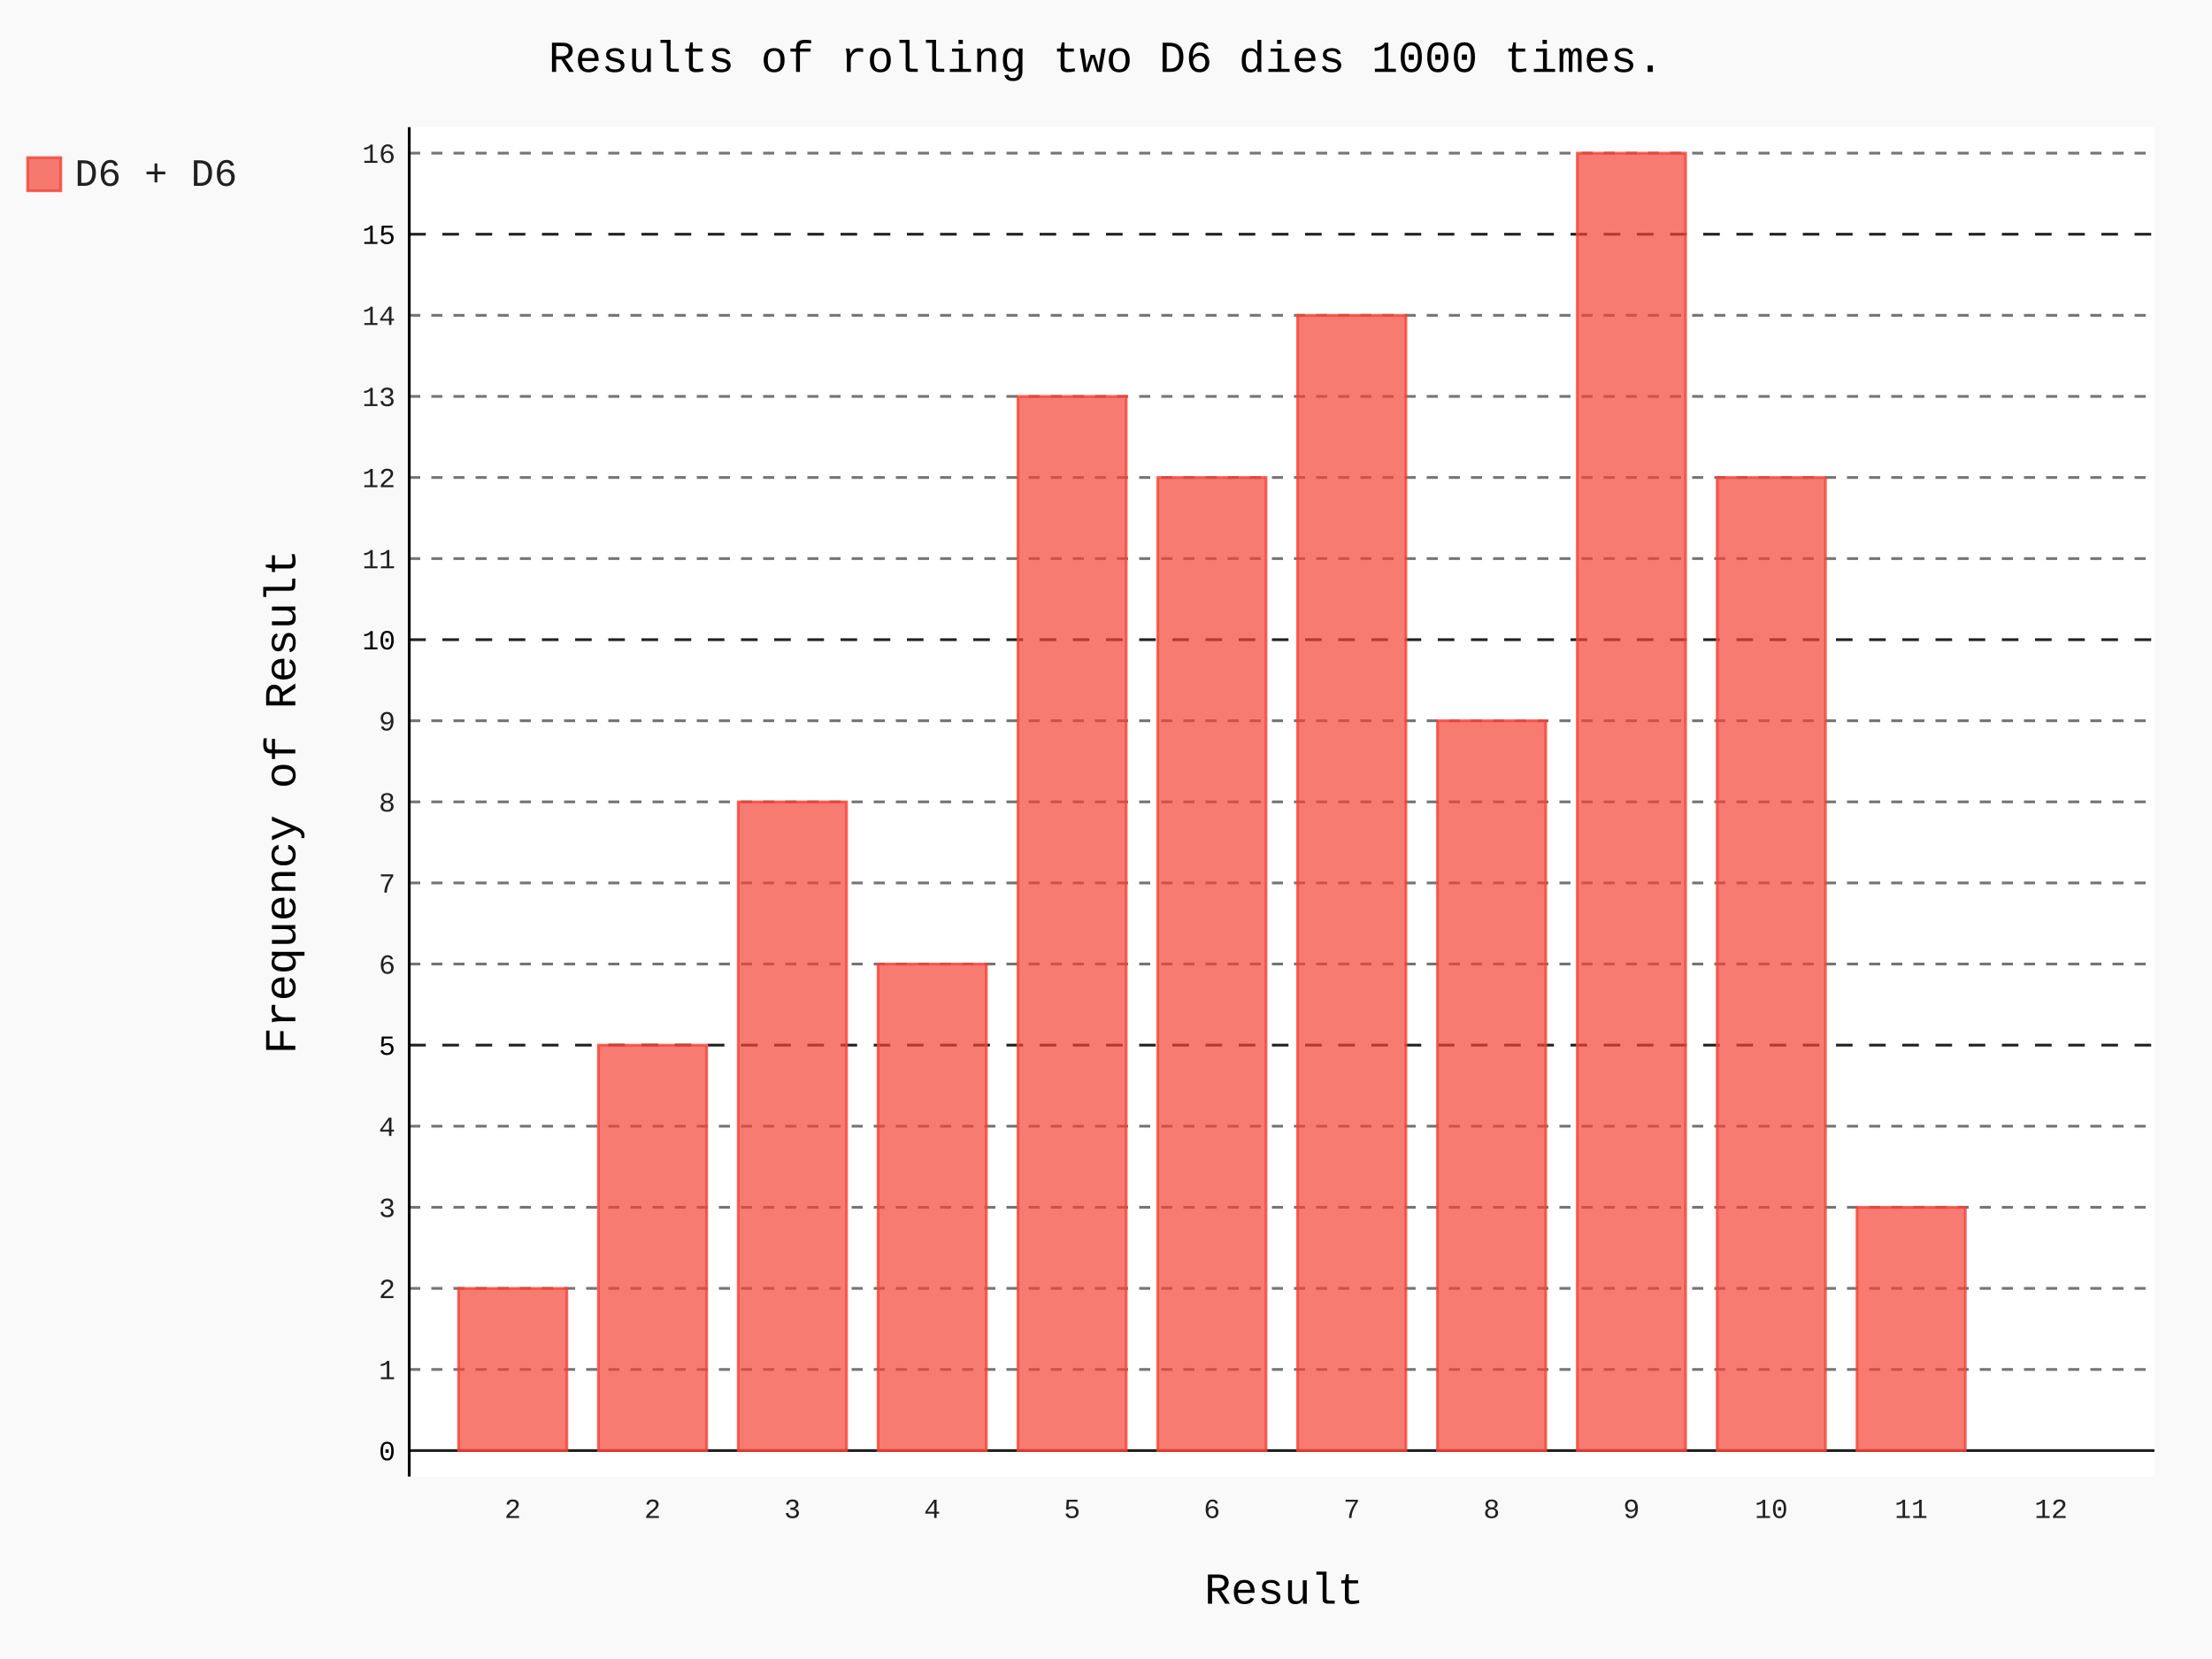
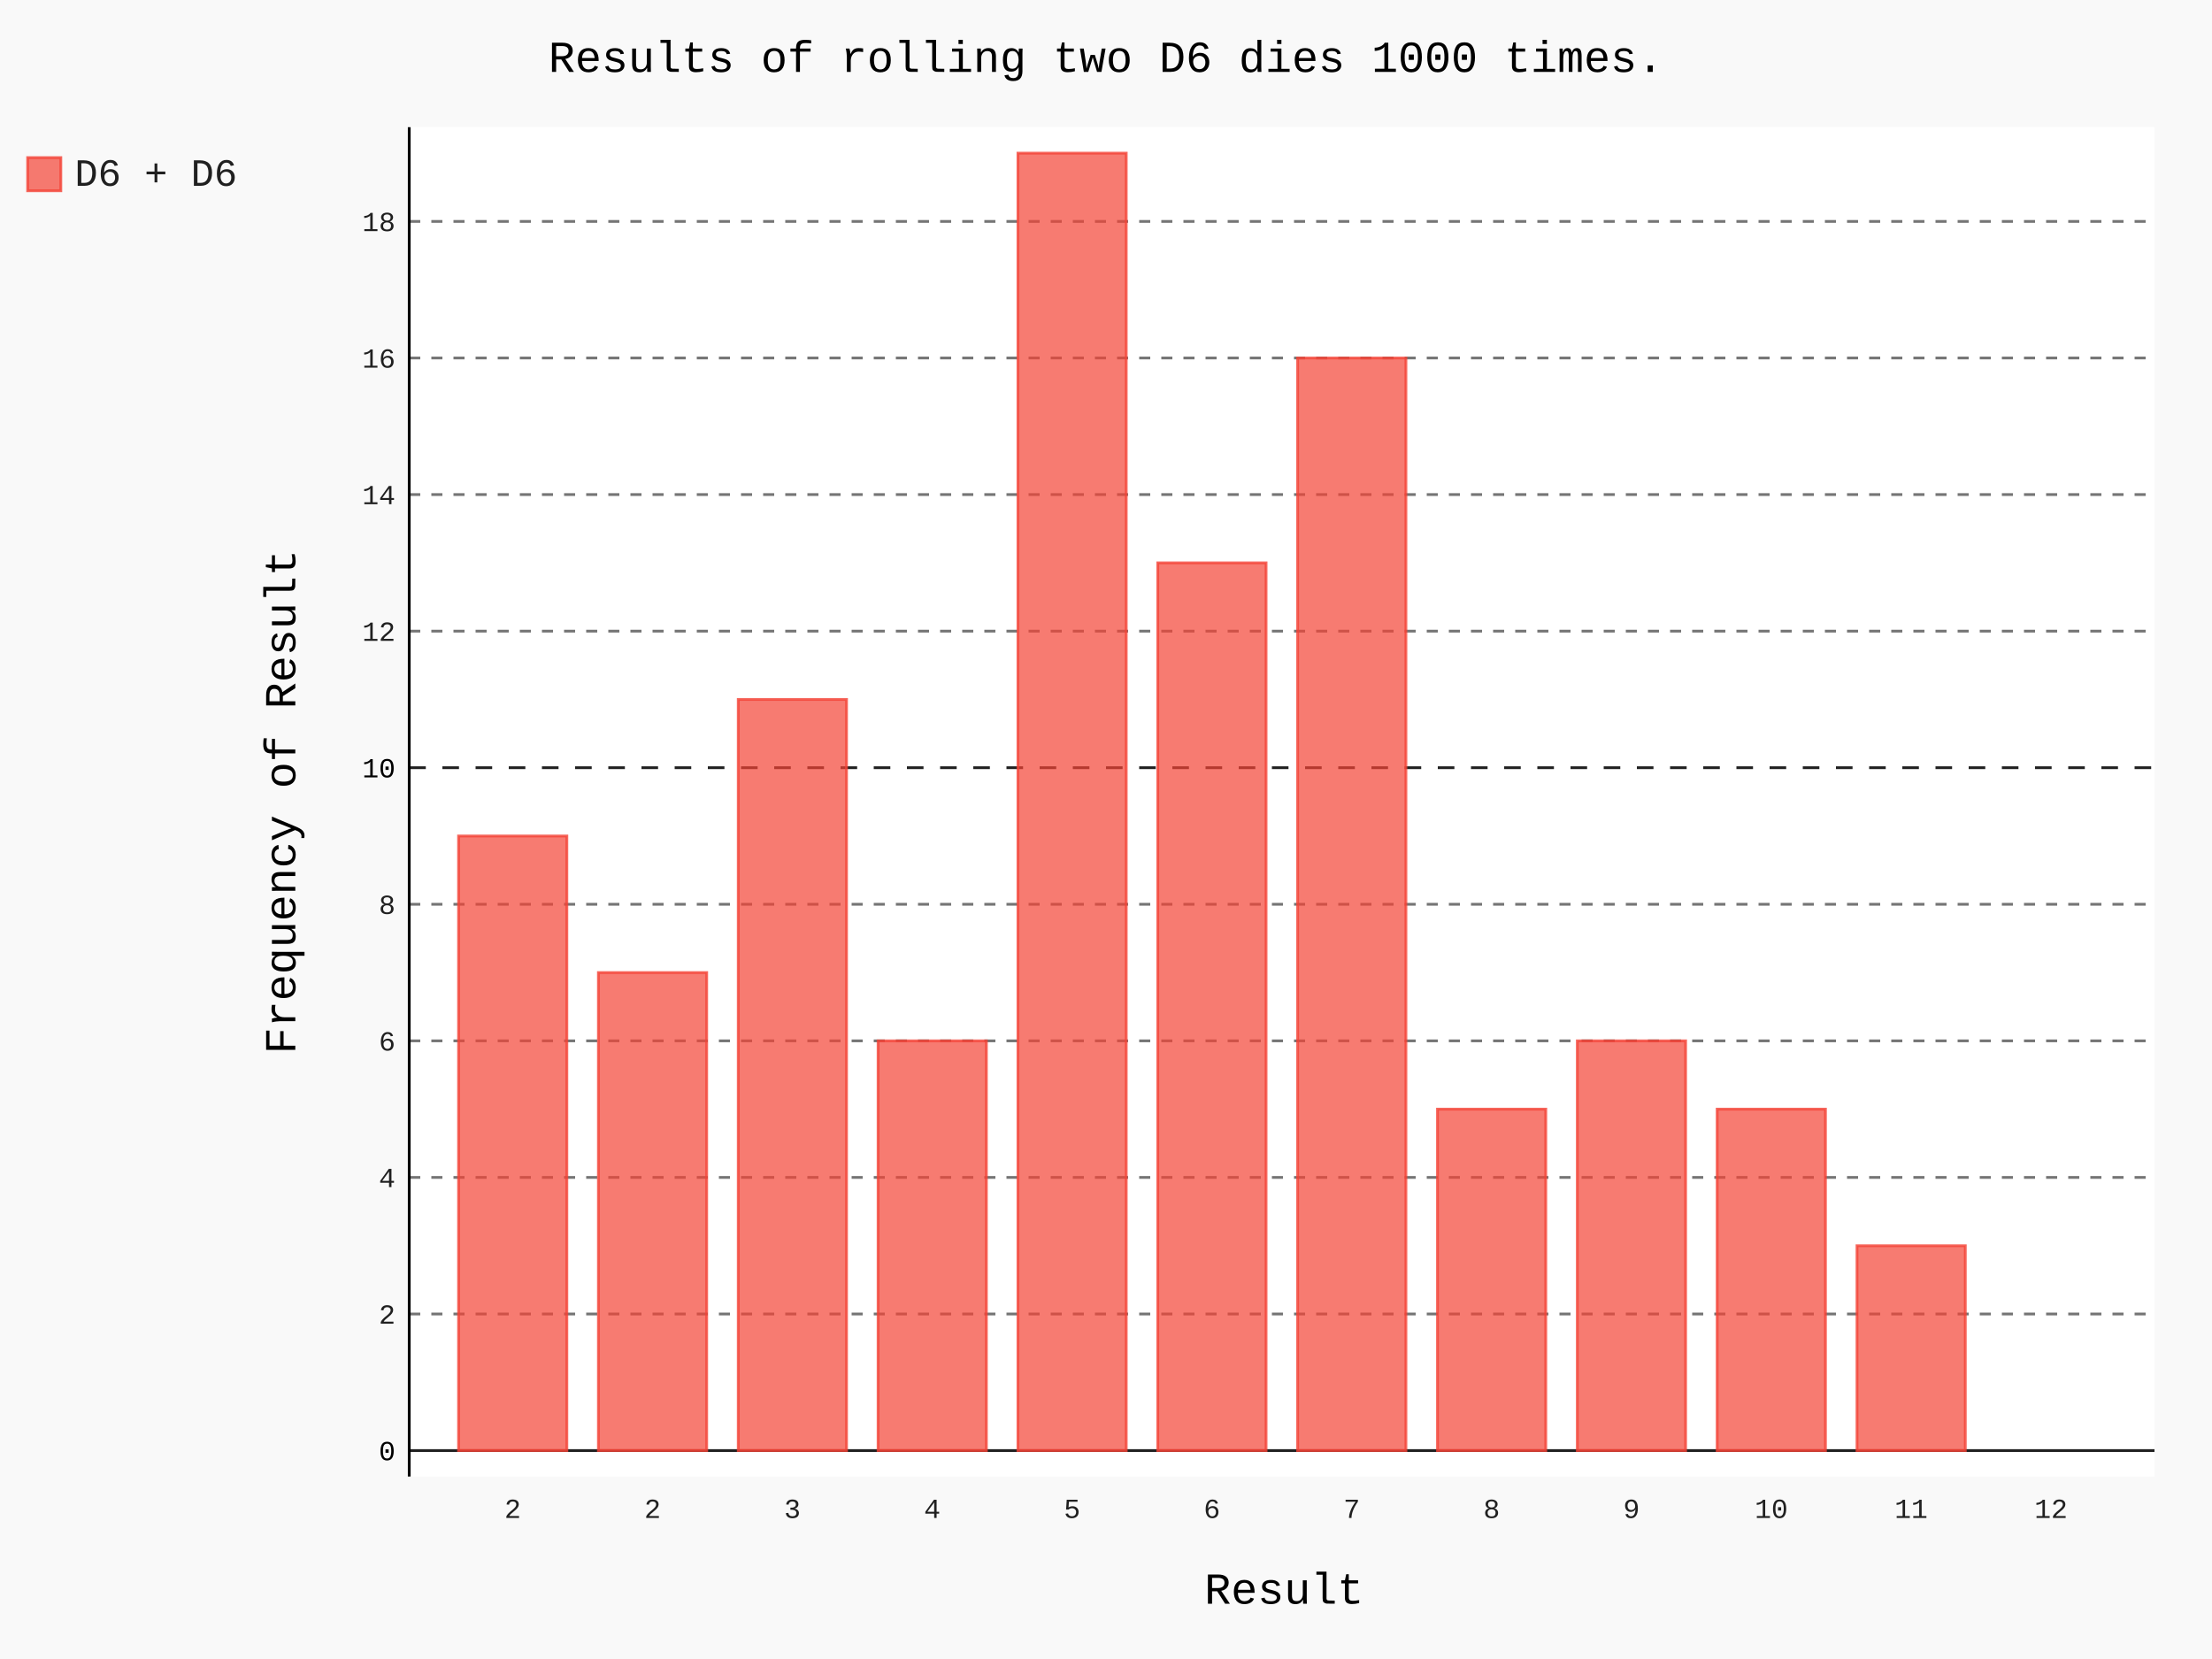
- <svg xmlns="http://www.w3.org/2000/svg" id="chart-7d06861a-d759-4742-b316-0048a880a519" class="pygal-chart" viewBox="0 0 800 600">
+ <svg xmlns="http://www.w3.org/2000/svg" id="chart-615c60f5-3474-44d4-b3db-1b5b0bd10e80" class="pygal-chart" viewBox="0 0 800 600">
  <defs>
-     <style type="text/css">#chart-7d06861a-d759-4742-b316-0048a880a519{-webkit-user-select:none;-webkit-font-smoothing:antialiased;font-family:Consolas,"Liberation Mono",Menlo,Courier,monospace}#chart-7d06861a-d759-4742-b316-0048a880a519 .title{font-family:Consolas,"Liberation Mono",Menlo,Courier,monospace;font-size:16px}#chart-7d06861a-d759-4742-b316-0048a880a519 .legends .legend text{font-family:Consolas,"Liberation Mono",Menlo,Courier,monospace;font-size:14px}#chart-7d06861a-d759-4742-b316-0048a880a519 .axis text{font-family:Consolas,"Liberation Mono",Menlo,Courier,monospace;font-size:10px}#chart-7d06861a-d759-4742-b316-0048a880a519 .axis text.major{font-family:Consolas,"Liberation Mono",Menlo,Courier,monospace;font-size:10px}#chart-7d06861a-d759-4742-b316-0048a880a519 .text-overlay text.value{font-family:Consolas,"Liberation Mono",Menlo,Courier,monospace;font-size:16px}#chart-7d06861a-d759-4742-b316-0048a880a519 .text-overlay text.label{font-family:Consolas,"Liberation Mono",Menlo,Courier,monospace;font-size:10px}#chart-7d06861a-d759-4742-b316-0048a880a519 .tooltip{font-family:Consolas,"Liberation Mono",Menlo,Courier,monospace;font-size:14px}#chart-7d06861a-d759-4742-b316-0048a880a519 text.no_data{font-family:Consolas,"Liberation Mono",Menlo,Courier,monospace;font-size:64px}
- #chart-7d06861a-d759-4742-b316-0048a880a519{background-color:rgba(249,249,249,1)}#chart-7d06861a-d759-4742-b316-0048a880a519 path,#chart-7d06861a-d759-4742-b316-0048a880a519 line,#chart-7d06861a-d759-4742-b316-0048a880a519 rect,#chart-7d06861a-d759-4742-b316-0048a880a519 circle{-webkit-transition:150ms;-moz-transition:150ms;transition:150ms}#chart-7d06861a-d759-4742-b316-0048a880a519 .graph &gt; .background{fill:rgba(249,249,249,1)}#chart-7d06861a-d759-4742-b316-0048a880a519 .plot &gt; .background{fill:rgba(255,255,255,1)}#chart-7d06861a-d759-4742-b316-0048a880a519 .graph{fill:rgba(0,0,0,.87)}#chart-7d06861a-d759-4742-b316-0048a880a519 text.no_data{fill:rgba(0,0,0,1)}#chart-7d06861a-d759-4742-b316-0048a880a519 .title{fill:rgba(0,0,0,1)}#chart-7d06861a-d759-4742-b316-0048a880a519 .legends .legend text{fill:rgba(0,0,0,.87)}#chart-7d06861a-d759-4742-b316-0048a880a519 .legends .legend:hover text{fill:rgba(0,0,0,1)}#chart-7d06861a-d759-4742-b316-0048a880a519 .axis .line{stroke:rgba(0,0,0,1)}#chart-7d06861a-d759-4742-b316-0048a880a519 .axis .guide.line{stroke:rgba(0,0,0,.54)}#chart-7d06861a-d759-4742-b316-0048a880a519 .axis .major.line{stroke:rgba(0,0,0,.87)}#chart-7d06861a-d759-4742-b316-0048a880a519 .axis text.major{fill:rgba(0,0,0,1)}#chart-7d06861a-d759-4742-b316-0048a880a519 .axis.y .guides:hover .guide.line,#chart-7d06861a-d759-4742-b316-0048a880a519 .line-graph .axis.x .guides:hover .guide.line,#chart-7d06861a-d759-4742-b316-0048a880a519 .stackedline-graph .axis.x .guides:hover .guide.line,#chart-7d06861a-d759-4742-b316-0048a880a519 .xy-graph .axis.x .guides:hover .guide.line{stroke:rgba(0,0,0,1)}#chart-7d06861a-d759-4742-b316-0048a880a519 .axis .guides:hover text{fill:rgba(0,0,0,1)}#chart-7d06861a-d759-4742-b316-0048a880a519 .reactive{fill-opacity:.7;stroke-opacity:.8}#chart-7d06861a-d759-4742-b316-0048a880a519 .ci{stroke:rgba(0,0,0,.87)}#chart-7d06861a-d759-4742-b316-0048a880a519 .reactive.active,#chart-7d06861a-d759-4742-b316-0048a880a519 .active .reactive{fill-opacity:.8;stroke-opacity:.9;stroke-width:4}#chart-7d06861a-d759-4742-b316-0048a880a519 .ci .reactive.active{stroke-width:1.5}#chart-7d06861a-d759-4742-b316-0048a880a519 .series text{fill:rgba(0,0,0,1)}#chart-7d06861a-d759-4742-b316-0048a880a519 .tooltip rect{fill:rgba(255,255,255,1);stroke:rgba(0,0,0,1);-webkit-transition:opacity 150ms;-moz-transition:opacity 150ms;transition:opacity 150ms}#chart-7d06861a-d759-4742-b316-0048a880a519 .tooltip .label{fill:rgba(0,0,0,.87)}#chart-7d06861a-d759-4742-b316-0048a880a519 .tooltip .label{fill:rgba(0,0,0,.87)}#chart-7d06861a-d759-4742-b316-0048a880a519 .tooltip .legend{font-size:.8em;fill:rgba(0,0,0,.54)}#chart-7d06861a-d759-4742-b316-0048a880a519 .tooltip .x_label{font-size:.6em;fill:rgba(0,0,0,1)}#chart-7d06861a-d759-4742-b316-0048a880a519 .tooltip .xlink{font-size:.5em;text-decoration:underline}#chart-7d06861a-d759-4742-b316-0048a880a519 .tooltip .value{font-size:1.5em}#chart-7d06861a-d759-4742-b316-0048a880a519 .bound{font-size:.5em}#chart-7d06861a-d759-4742-b316-0048a880a519 .max-value{font-size:.75em;fill:rgba(0,0,0,.54)}#chart-7d06861a-d759-4742-b316-0048a880a519 .map-element{fill:rgba(255,255,255,1);stroke:rgba(0,0,0,.54) !important}#chart-7d06861a-d759-4742-b316-0048a880a519 .map-element .reactive{fill-opacity:inherit;stroke-opacity:inherit}#chart-7d06861a-d759-4742-b316-0048a880a519 .color-0,#chart-7d06861a-d759-4742-b316-0048a880a519 .color-0 a:visited{stroke:#F44336;fill:#F44336}#chart-7d06861a-d759-4742-b316-0048a880a519 .text-overlay .color-0 text{fill:black}
- #chart-7d06861a-d759-4742-b316-0048a880a519 text.no_data{text-anchor:middle}#chart-7d06861a-d759-4742-b316-0048a880a519 .guide.line{fill:none}#chart-7d06861a-d759-4742-b316-0048a880a519 .centered{text-anchor:middle}#chart-7d06861a-d759-4742-b316-0048a880a519 .title{text-anchor:middle}#chart-7d06861a-d759-4742-b316-0048a880a519 .legends .legend text{fill-opacity:1}#chart-7d06861a-d759-4742-b316-0048a880a519 .axis.x text{text-anchor:middle}#chart-7d06861a-d759-4742-b316-0048a880a519 .axis.x:not(.web) text[transform]{text-anchor:start}#chart-7d06861a-d759-4742-b316-0048a880a519 .axis.x:not(.web) text[transform].backwards{text-anchor:end}#chart-7d06861a-d759-4742-b316-0048a880a519 .axis.y text{text-anchor:end}#chart-7d06861a-d759-4742-b316-0048a880a519 .axis.y text[transform].backwards{text-anchor:start}#chart-7d06861a-d759-4742-b316-0048a880a519 .axis.y2 text{text-anchor:start}#chart-7d06861a-d759-4742-b316-0048a880a519 .axis.y2 text[transform].backwards{text-anchor:end}#chart-7d06861a-d759-4742-b316-0048a880a519 .axis .guide.line{stroke-dasharray:4,4}#chart-7d06861a-d759-4742-b316-0048a880a519 .axis .major.guide.line{stroke-dasharray:6,6}#chart-7d06861a-d759-4742-b316-0048a880a519 .horizontal .axis.y .guide.line,#chart-7d06861a-d759-4742-b316-0048a880a519 .horizontal .axis.y2 .guide.line,#chart-7d06861a-d759-4742-b316-0048a880a519 .vertical .axis.x .guide.line{opacity:0}#chart-7d06861a-d759-4742-b316-0048a880a519 .horizontal .axis.always_show .guide.line,#chart-7d06861a-d759-4742-b316-0048a880a519 .vertical .axis.always_show .guide.line{opacity:1 !important}#chart-7d06861a-d759-4742-b316-0048a880a519 .axis.y .guides:hover .guide.line,#chart-7d06861a-d759-4742-b316-0048a880a519 .axis.y2 .guides:hover .guide.line,#chart-7d06861a-d759-4742-b316-0048a880a519 .axis.x .guides:hover .guide.line{opacity:1}#chart-7d06861a-d759-4742-b316-0048a880a519 .axis .guides:hover text{opacity:1}#chart-7d06861a-d759-4742-b316-0048a880a519 .nofill{fill:none}#chart-7d06861a-d759-4742-b316-0048a880a519 .subtle-fill{fill-opacity:.2}#chart-7d06861a-d759-4742-b316-0048a880a519 .dot{stroke-width:1px;fill-opacity:1}#chart-7d06861a-d759-4742-b316-0048a880a519 .dot.active{stroke-width:5px}#chart-7d06861a-d759-4742-b316-0048a880a519 .dot.negative{fill:transparent}#chart-7d06861a-d759-4742-b316-0048a880a519 text,#chart-7d06861a-d759-4742-b316-0048a880a519 tspan{stroke:none !important}#chart-7d06861a-d759-4742-b316-0048a880a519 .series text.active{opacity:1}#chart-7d06861a-d759-4742-b316-0048a880a519 .tooltip rect{fill-opacity:.95;stroke-width:.5}#chart-7d06861a-d759-4742-b316-0048a880a519 .tooltip text{fill-opacity:1}#chart-7d06861a-d759-4742-b316-0048a880a519 .showable{visibility:hidden}#chart-7d06861a-d759-4742-b316-0048a880a519 .showable.shown{visibility:visible}#chart-7d06861a-d759-4742-b316-0048a880a519 .gauge-background{fill:rgba(229,229,229,1);stroke:none}#chart-7d06861a-d759-4742-b316-0048a880a519 .bg-lines{stroke:rgba(249,249,249,1);stroke-width:2px}</style>
+     <style type="text/css">#chart-615c60f5-3474-44d4-b3db-1b5b0bd10e80{-webkit-user-select:none;-webkit-font-smoothing:antialiased;font-family:Consolas,"Liberation Mono",Menlo,Courier,monospace}#chart-615c60f5-3474-44d4-b3db-1b5b0bd10e80 .title{font-family:Consolas,"Liberation Mono",Menlo,Courier,monospace;font-size:16px}#chart-615c60f5-3474-44d4-b3db-1b5b0bd10e80 .legends .legend text{font-family:Consolas,"Liberation Mono",Menlo,Courier,monospace;font-size:14px}#chart-615c60f5-3474-44d4-b3db-1b5b0bd10e80 .axis text{font-family:Consolas,"Liberation Mono",Menlo,Courier,monospace;font-size:10px}#chart-615c60f5-3474-44d4-b3db-1b5b0bd10e80 .axis text.major{font-family:Consolas,"Liberation Mono",Menlo,Courier,monospace;font-size:10px}#chart-615c60f5-3474-44d4-b3db-1b5b0bd10e80 .text-overlay text.value{font-family:Consolas,"Liberation Mono",Menlo,Courier,monospace;font-size:16px}#chart-615c60f5-3474-44d4-b3db-1b5b0bd10e80 .text-overlay text.label{font-family:Consolas,"Liberation Mono",Menlo,Courier,monospace;font-size:10px}#chart-615c60f5-3474-44d4-b3db-1b5b0bd10e80 .tooltip{font-family:Consolas,"Liberation Mono",Menlo,Courier,monospace;font-size:14px}#chart-615c60f5-3474-44d4-b3db-1b5b0bd10e80 text.no_data{font-family:Consolas,"Liberation Mono",Menlo,Courier,monospace;font-size:64px}
+ #chart-615c60f5-3474-44d4-b3db-1b5b0bd10e80{background-color:rgba(249,249,249,1)}#chart-615c60f5-3474-44d4-b3db-1b5b0bd10e80 path,#chart-615c60f5-3474-44d4-b3db-1b5b0bd10e80 line,#chart-615c60f5-3474-44d4-b3db-1b5b0bd10e80 rect,#chart-615c60f5-3474-44d4-b3db-1b5b0bd10e80 circle{-webkit-transition:150ms;-moz-transition:150ms;transition:150ms}#chart-615c60f5-3474-44d4-b3db-1b5b0bd10e80 .graph &gt; .background{fill:rgba(249,249,249,1)}#chart-615c60f5-3474-44d4-b3db-1b5b0bd10e80 .plot &gt; .background{fill:rgba(255,255,255,1)}#chart-615c60f5-3474-44d4-b3db-1b5b0bd10e80 .graph{fill:rgba(0,0,0,.87)}#chart-615c60f5-3474-44d4-b3db-1b5b0bd10e80 text.no_data{fill:rgba(0,0,0,1)}#chart-615c60f5-3474-44d4-b3db-1b5b0bd10e80 .title{fill:rgba(0,0,0,1)}#chart-615c60f5-3474-44d4-b3db-1b5b0bd10e80 .legends .legend text{fill:rgba(0,0,0,.87)}#chart-615c60f5-3474-44d4-b3db-1b5b0bd10e80 .legends .legend:hover text{fill:rgba(0,0,0,1)}#chart-615c60f5-3474-44d4-b3db-1b5b0bd10e80 .axis .line{stroke:rgba(0,0,0,1)}#chart-615c60f5-3474-44d4-b3db-1b5b0bd10e80 .axis .guide.line{stroke:rgba(0,0,0,.54)}#chart-615c60f5-3474-44d4-b3db-1b5b0bd10e80 .axis .major.line{stroke:rgba(0,0,0,.87)}#chart-615c60f5-3474-44d4-b3db-1b5b0bd10e80 .axis text.major{fill:rgba(0,0,0,1)}#chart-615c60f5-3474-44d4-b3db-1b5b0bd10e80 .axis.y .guides:hover .guide.line,#chart-615c60f5-3474-44d4-b3db-1b5b0bd10e80 .line-graph .axis.x .guides:hover .guide.line,#chart-615c60f5-3474-44d4-b3db-1b5b0bd10e80 .stackedline-graph .axis.x .guides:hover .guide.line,#chart-615c60f5-3474-44d4-b3db-1b5b0bd10e80 .xy-graph .axis.x .guides:hover .guide.line{stroke:rgba(0,0,0,1)}#chart-615c60f5-3474-44d4-b3db-1b5b0bd10e80 .axis .guides:hover text{fill:rgba(0,0,0,1)}#chart-615c60f5-3474-44d4-b3db-1b5b0bd10e80 .reactive{fill-opacity:.7;stroke-opacity:.8}#chart-615c60f5-3474-44d4-b3db-1b5b0bd10e80 .ci{stroke:rgba(0,0,0,.87)}#chart-615c60f5-3474-44d4-b3db-1b5b0bd10e80 .reactive.active,#chart-615c60f5-3474-44d4-b3db-1b5b0bd10e80 .active .reactive{fill-opacity:.8;stroke-opacity:.9;stroke-width:4}#chart-615c60f5-3474-44d4-b3db-1b5b0bd10e80 .ci .reactive.active{stroke-width:1.5}#chart-615c60f5-3474-44d4-b3db-1b5b0bd10e80 .series text{fill:rgba(0,0,0,1)}#chart-615c60f5-3474-44d4-b3db-1b5b0bd10e80 .tooltip rect{fill:rgba(255,255,255,1);stroke:rgba(0,0,0,1);-webkit-transition:opacity 150ms;-moz-transition:opacity 150ms;transition:opacity 150ms}#chart-615c60f5-3474-44d4-b3db-1b5b0bd10e80 .tooltip .label{fill:rgba(0,0,0,.87)}#chart-615c60f5-3474-44d4-b3db-1b5b0bd10e80 .tooltip .label{fill:rgba(0,0,0,.87)}#chart-615c60f5-3474-44d4-b3db-1b5b0bd10e80 .tooltip .legend{font-size:.8em;fill:rgba(0,0,0,.54)}#chart-615c60f5-3474-44d4-b3db-1b5b0bd10e80 .tooltip .x_label{font-size:.6em;fill:rgba(0,0,0,1)}#chart-615c60f5-3474-44d4-b3db-1b5b0bd10e80 .tooltip .xlink{font-size:.5em;text-decoration:underline}#chart-615c60f5-3474-44d4-b3db-1b5b0bd10e80 .tooltip .value{font-size:1.5em}#chart-615c60f5-3474-44d4-b3db-1b5b0bd10e80 .bound{font-size:.5em}#chart-615c60f5-3474-44d4-b3db-1b5b0bd10e80 .max-value{font-size:.75em;fill:rgba(0,0,0,.54)}#chart-615c60f5-3474-44d4-b3db-1b5b0bd10e80 .map-element{fill:rgba(255,255,255,1);stroke:rgba(0,0,0,.54) !important}#chart-615c60f5-3474-44d4-b3db-1b5b0bd10e80 .map-element .reactive{fill-opacity:inherit;stroke-opacity:inherit}#chart-615c60f5-3474-44d4-b3db-1b5b0bd10e80 .color-0,#chart-615c60f5-3474-44d4-b3db-1b5b0bd10e80 .color-0 a:visited{stroke:#F44336;fill:#F44336}#chart-615c60f5-3474-44d4-b3db-1b5b0bd10e80 .text-overlay .color-0 text{fill:black}
+ #chart-615c60f5-3474-44d4-b3db-1b5b0bd10e80 text.no_data{text-anchor:middle}#chart-615c60f5-3474-44d4-b3db-1b5b0bd10e80 .guide.line{fill:none}#chart-615c60f5-3474-44d4-b3db-1b5b0bd10e80 .centered{text-anchor:middle}#chart-615c60f5-3474-44d4-b3db-1b5b0bd10e80 .title{text-anchor:middle}#chart-615c60f5-3474-44d4-b3db-1b5b0bd10e80 .legends .legend text{fill-opacity:1}#chart-615c60f5-3474-44d4-b3db-1b5b0bd10e80 .axis.x text{text-anchor:middle}#chart-615c60f5-3474-44d4-b3db-1b5b0bd10e80 .axis.x:not(.web) text[transform]{text-anchor:start}#chart-615c60f5-3474-44d4-b3db-1b5b0bd10e80 .axis.x:not(.web) text[transform].backwards{text-anchor:end}#chart-615c60f5-3474-44d4-b3db-1b5b0bd10e80 .axis.y text{text-anchor:end}#chart-615c60f5-3474-44d4-b3db-1b5b0bd10e80 .axis.y text[transform].backwards{text-anchor:start}#chart-615c60f5-3474-44d4-b3db-1b5b0bd10e80 .axis.y2 text{text-anchor:start}#chart-615c60f5-3474-44d4-b3db-1b5b0bd10e80 .axis.y2 text[transform].backwards{text-anchor:end}#chart-615c60f5-3474-44d4-b3db-1b5b0bd10e80 .axis .guide.line{stroke-dasharray:4,4}#chart-615c60f5-3474-44d4-b3db-1b5b0bd10e80 .axis .major.guide.line{stroke-dasharray:6,6}#chart-615c60f5-3474-44d4-b3db-1b5b0bd10e80 .horizontal .axis.y .guide.line,#chart-615c60f5-3474-44d4-b3db-1b5b0bd10e80 .horizontal .axis.y2 .guide.line,#chart-615c60f5-3474-44d4-b3db-1b5b0bd10e80 .vertical .axis.x .guide.line{opacity:0}#chart-615c60f5-3474-44d4-b3db-1b5b0bd10e80 .horizontal .axis.always_show .guide.line,#chart-615c60f5-3474-44d4-b3db-1b5b0bd10e80 .vertical .axis.always_show .guide.line{opacity:1 !important}#chart-615c60f5-3474-44d4-b3db-1b5b0bd10e80 .axis.y .guides:hover .guide.line,#chart-615c60f5-3474-44d4-b3db-1b5b0bd10e80 .axis.y2 .guides:hover .guide.line,#chart-615c60f5-3474-44d4-b3db-1b5b0bd10e80 .axis.x .guides:hover .guide.line{opacity:1}#chart-615c60f5-3474-44d4-b3db-1b5b0bd10e80 .axis .guides:hover text{opacity:1}#chart-615c60f5-3474-44d4-b3db-1b5b0bd10e80 .nofill{fill:none}#chart-615c60f5-3474-44d4-b3db-1b5b0bd10e80 .subtle-fill{fill-opacity:.2}#chart-615c60f5-3474-44d4-b3db-1b5b0bd10e80 .dot{stroke-width:1px;fill-opacity:1}#chart-615c60f5-3474-44d4-b3db-1b5b0bd10e80 .dot.active{stroke-width:5px}#chart-615c60f5-3474-44d4-b3db-1b5b0bd10e80 .dot.negative{fill:transparent}#chart-615c60f5-3474-44d4-b3db-1b5b0bd10e80 text,#chart-615c60f5-3474-44d4-b3db-1b5b0bd10e80 tspan{stroke:none !important}#chart-615c60f5-3474-44d4-b3db-1b5b0bd10e80 .series text.active{opacity:1}#chart-615c60f5-3474-44d4-b3db-1b5b0bd10e80 .tooltip rect{fill-opacity:.95;stroke-width:.5}#chart-615c60f5-3474-44d4-b3db-1b5b0bd10e80 .tooltip text{fill-opacity:1}#chart-615c60f5-3474-44d4-b3db-1b5b0bd10e80 .showable{visibility:hidden}#chart-615c60f5-3474-44d4-b3db-1b5b0bd10e80 .showable.shown{visibility:visible}#chart-615c60f5-3474-44d4-b3db-1b5b0bd10e80 .gauge-background{fill:rgba(229,229,229,1);stroke:none}#chart-615c60f5-3474-44d4-b3db-1b5b0bd10e80 .bg-lines{stroke:rgba(249,249,249,1);stroke-width:2px}</style>
  </defs>
  <g class="graph bar-graph vertical">
    <rect x="0" y="0" width="800" height="600" class="background" />
    <g transform="translate(148, 46)" class="plot">
      <rect x="0" y="0" width="631.2" height="488" class="background" />
      <g class="axis y always_show">
        <g class="guides">
          <path d="M0 478.615 h631.2" class="axis major line" />
          <text x="-5" y="482.115" class="major">0</text>
        </g>
        <g class="guides">
-           <path d="M0 449.288 h631.2" class="guide line" />
-           <text x="-5" y="452.788" class="">1</text>
+           <path d="M0 429.223 h631.2" class="guide line" />
+           <text x="-5" y="432.723" class="">2</text>
        </g>
        <g class="guides">
-           <path d="M0 419.962 h631.2" class="guide line" />
-           <text x="-5" y="423.462" class="">2</text>
+           <path d="M0 379.83 h631.2" class="guide line" />
+           <text x="-5" y="383.33" class="">4</text>
        </g>
        <g class="guides">
-           <path d="M0 390.635 h631.2" class="guide line" />
-           <text x="-5" y="394.135" class="">3</text>
+           <path d="M0 330.437 h631.2" class="guide line" />
+           <text x="-5" y="333.937" class="">6</text>
        </g>
        <g class="guides">
-           <path d="M0 361.308 h631.2" class="guide line" />
-           <text x="-5" y="364.808" class="">4</text>
+           <path d="M0 281.045 h631.2" class="guide line" />
+           <text x="-5" y="284.545" class="">8</text>
        </g>
        <g class="guides">
-           <path d="M0 331.981 h631.2" class="major guide line" />
-           <text x="-5" y="335.481" class="major">5</text>
+           <path d="M0 231.652 h631.2" class="major guide line" />
+           <text x="-5" y="235.152" class="major">10</text>
        </g>
        <g class="guides">
-           <path d="M0 302.654 h631.2" class="guide line" />
-           <text x="-5" y="306.154" class="">6</text>
+           <path d="M0 182.259 h631.2" class="guide line" />
+           <text x="-5" y="185.759" class="">12</text>
        </g>
        <g class="guides">
-           <path d="M0 273.327 h631.2" class="guide line" />
-           <text x="-5" y="276.827" class="">7</text>
+           <path d="M0 132.866 h631.2" class="guide line" />
+           <text x="-5" y="136.366" class="">14</text>
        </g>
        <g class="guides">
-           <path d="M0 244 h631.2" class="guide line" />
-           <text x="-5" y="247.5" class="">8</text>
+           <path d="M0 83.474 h631.2" class="guide line" />
+           <text x="-5" y="86.974" class="">16</text>
        </g>
        <g class="guides">
-           <path d="M0 214.673 h631.2" class="guide line" />
-           <text x="-5" y="218.173" class="">9</text>
-         </g>
-         <g class="guides">
-           <path d="M0 185.346 h631.2" class="major guide line" />
-           <text x="-5" y="188.846" class="major">10</text>
-         </g>
-         <g class="guides">
-           <path d="M0 156.019 h631.2" class="guide line" />
-           <text x="-5" y="159.519" class="">11</text>
-         </g>
-         <g class="guides">
-           <path d="M0 126.692 h631.2" class="guide line" />
-           <text x="-5" y="130.192" class="">12</text>
-         </g>
-         <g class="guides">
-           <path d="M0 97.365 h631.2" class="guide line" />
-           <text x="-5" y="100.865" class="">13</text>
-         </g>
-         <g class="guides">
-           <path d="M0 68.038 h631.2" class="guide line" />
-           <text x="-5" y="71.538" class="">14</text>
-         </g>
-         <g class="guides">
-           <path d="M0 38.712 h631.2" class="major guide line" />
-           <text x="-5" y="42.212" class="major">15</text>
-         </g>
-         <g class="guides">
-           <path d="M0 9.385 h631.2" class="guide line" />
-           <text x="-5" y="12.885" class="">16</text>
+           <path d="M0 34.081 h631.2" class="guide line" />
+           <text x="-5" y="37.581" class="">18</text>
        </g>
      </g>
      <g class="axis x">
        <path d="M0 0 v488" class="line" />
        <g class="guides">
          <path d="M37.427 0 v488" class="guide line" />
          <text x="37.427" y="503.0" class="">2</text>
        </g>
        <g class="guides">
          <path d="M88.004 0 v488" class="guide line" />
          <text x="88.004" y="503.0" class="">2</text>
        </g>
        <g class="guides">
          <path d="M138.581 0 v488" class="guide line" />
          <text x="138.581" y="503.0" class="">3</text>
        </g>
        <g class="guides">
          <path d="M189.158 0 v488" class="guide line" />
          <text x="189.158" y="503.0" class="">4</text>
        </g>
        <g class="guides">
          <path d="M239.735 0 v488" class="guide line" />
          <text x="239.735" y="503.0" class="">5</text>
        </g>
        <g class="guides">
          <path d="M290.312 0 v488" class="guide line" />
          <text x="290.312" y="503.0" class="">6</text>
        </g>
        <g class="guides">
          <path d="M340.888 0 v488" class="guide line" />
          <text x="340.888" y="503.0" class="">7</text>
        </g>
        <g class="guides">
          <path d="M391.465 0 v488" class="guide line" />
          <text x="391.465" y="503.0" class="">8</text>
        </g>
        <g class="guides">
          <path d="M442.042 0 v488" class="guide line" />
          <text x="442.042" y="503.0" class="">9</text>
        </g>
        <g class="guides">
          <path d="M492.619 0 v488" class="guide line" />
          <text x="492.619" y="503.0" class="">10</text>
        </g>
        <g class="guides">
          <path d="M543.196 0 v488" class="guide line" />
          <text x="543.196" y="503.0" class="">11</text>
        </g>
        <g class="guides">
          <path d="M593.773 0 v488" class="guide line" />
          <text x="593.773" y="503.0" class="">12</text>
        </g>
      </g>
      <g class="series serie-0 color-0">
        <g class="bars">
          <g class="bar">
-             <rect x="17.844" y="419.962" rx="0" ry="0" width="39.167" height="58.654" class="rect reactive tooltip-trigger" />
+             <rect x="17.844" y="256.348" rx="0" ry="0" width="39.167" height="222.267" class="rect reactive tooltip-trigger" />
          </g>
          <g class="bar">
-             <rect x="68.42" y="331.981" rx="0" ry="0" width="39.167" height="146.635" class="rect reactive tooltip-trigger" />
+             <rect x="68.42" y="305.741" rx="0" ry="0" width="39.167" height="172.874" class="rect reactive tooltip-trigger" />
          </g>
          <g class="bar">
-             <rect x="118.997" y="244.0" rx="0" ry="0" width="39.167" height="234.615" class="rect reactive tooltip-trigger" />
+             <rect x="118.997" y="206.955" rx="0" ry="0" width="39.167" height="271.66" class="rect reactive tooltip-trigger" />
          </g>
          <g class="bar">
-             <rect x="169.574" y="302.654" rx="0" ry="0" width="39.167" height="175.962" class="rect reactive tooltip-trigger" />
+             <rect x="169.574" y="330.437" rx="0" ry="0" width="39.167" height="148.178" class="rect reactive tooltip-trigger" />
          </g>
          <g class="bar">
-             <rect x="220.151" y="97.365" rx="0" ry="0" width="39.167" height="381.25" class="rect reactive tooltip-trigger" />
+             <rect x="220.151" y="9.385" rx="0" ry="0" width="39.167" height="469.231" class="rect reactive tooltip-trigger" />
          </g>
          <g class="bar">
-             <rect x="270.728" y="126.692" rx="0" ry="0" width="39.167" height="351.923" class="rect reactive tooltip-trigger" />
+             <rect x="270.728" y="157.563" rx="0" ry="0" width="39.167" height="321.053" class="rect reactive tooltip-trigger" />
          </g>
          <g class="bar">
-             <rect x="321.305" y="68.038" rx="0" ry="0" width="39.167" height="410.577" class="rect reactive tooltip-trigger" />
+             <rect x="321.305" y="83.474" rx="0" ry="0" width="39.167" height="395.142" class="rect reactive tooltip-trigger" />
          </g>
          <g class="bar">
-             <rect x="371.882" y="214.673" rx="0" ry="0" width="39.167" height="263.942" class="rect reactive tooltip-trigger" />
+             <rect x="371.882" y="355.134" rx="0" ry="0" width="39.167" height="123.482" class="rect reactive tooltip-trigger" />
          </g>
          <g class="bar">
-             <rect x="422.459" y="9.385" rx="0" ry="0" width="39.167" height="469.231" class="rect reactive tooltip-trigger" />
+             <rect x="422.459" y="330.437" rx="0" ry="0" width="39.167" height="148.178" class="rect reactive tooltip-trigger" />
          </g>
          <g class="bar">
-             <rect x="473.036" y="126.692" rx="0" ry="0" width="39.167" height="351.923" class="rect reactive tooltip-trigger" />
+             <rect x="473.036" y="355.134" rx="0" ry="0" width="39.167" height="123.482" class="rect reactive tooltip-trigger" />
          </g>
          <g class="bar">
-             <rect x="523.613" y="390.635" rx="0" ry="0" width="39.167" height="87.981" class="rect reactive tooltip-trigger" />
+             <rect x="523.613" y="404.526" rx="0" ry="0" width="39.167" height="74.089" class="rect reactive tooltip-trigger" />
          </g>
        </g>
      </g>
    </g>
    <g class="titles">
      <text x="400.0" y="26" class="title plot_title">Results of rolling two D6 dies 1000 times.</text>
      <text x="464.4" y="580" class="title">Result</text>
      <text x="80.8" y="316.0" class="title" transform="rotate(-90 80.8 290)">Frequency of Result</text>
    </g>
    <g transform="translate(148, 46)" class="plot overlay">
      <g class="series serie-0 color-0" />
    </g>
    <g transform="translate(148, 46)" class="plot text-overlay">
      <g class="series serie-0 color-0" />
    </g>
    <g transform="translate(148, 46)" class="plot tooltip-overlay">
      <g transform="translate(0 0)" style="opacity: 0" class="tooltip">
        <rect rx="0" ry="0" width="0" height="0" class="tooltip-box" />
        <g class="text" />
      </g>
    </g>
    <g transform="translate(10, 56)" class="legends">
      <g id="activate-serie-0" class="legend reactive activate-serie">
        <rect x="0.0" y="1.0" width="12" height="12" class="color-0 reactive" />
        <text x="17.0" y="11.2">D6 + D6</text>
      </g>
    </g>
    <g transform="translate(790, 56)" class="legends" />
  </g>
</svg>
